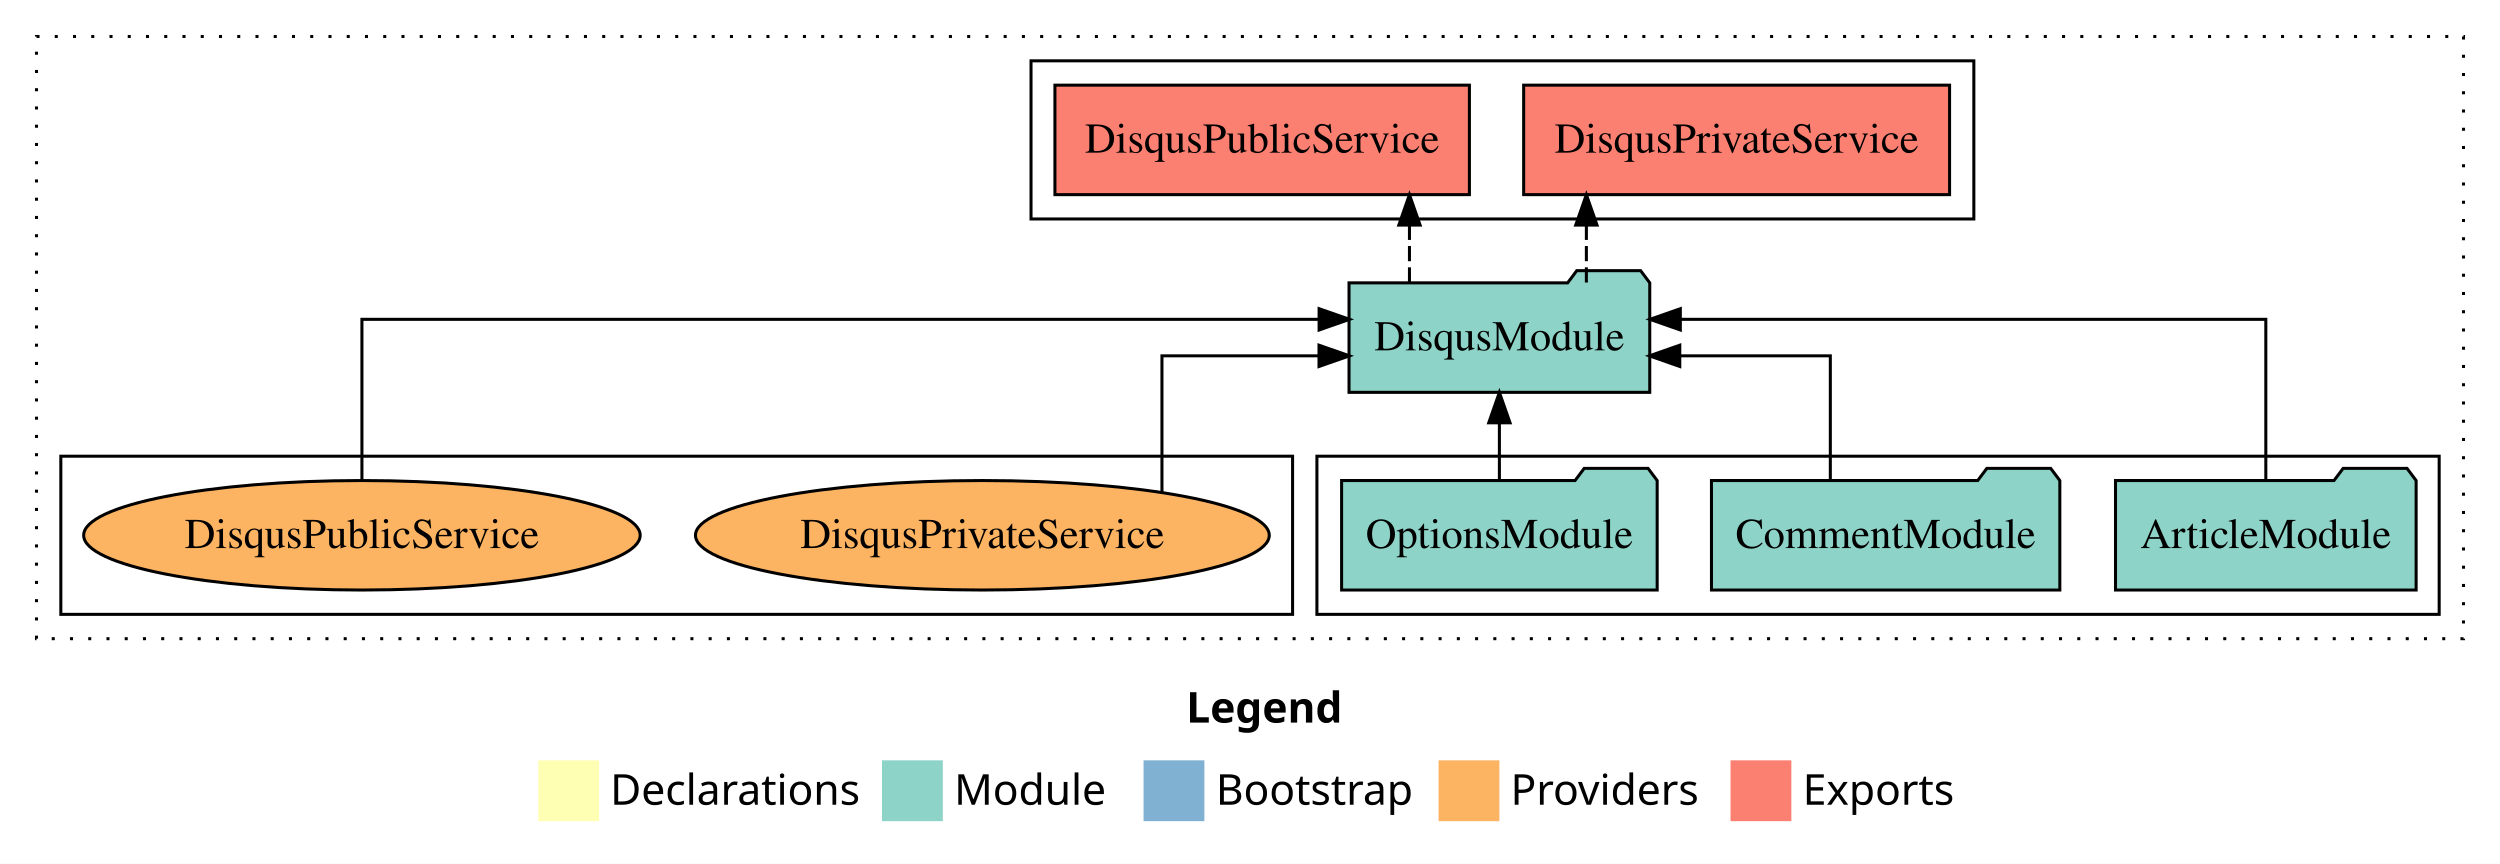
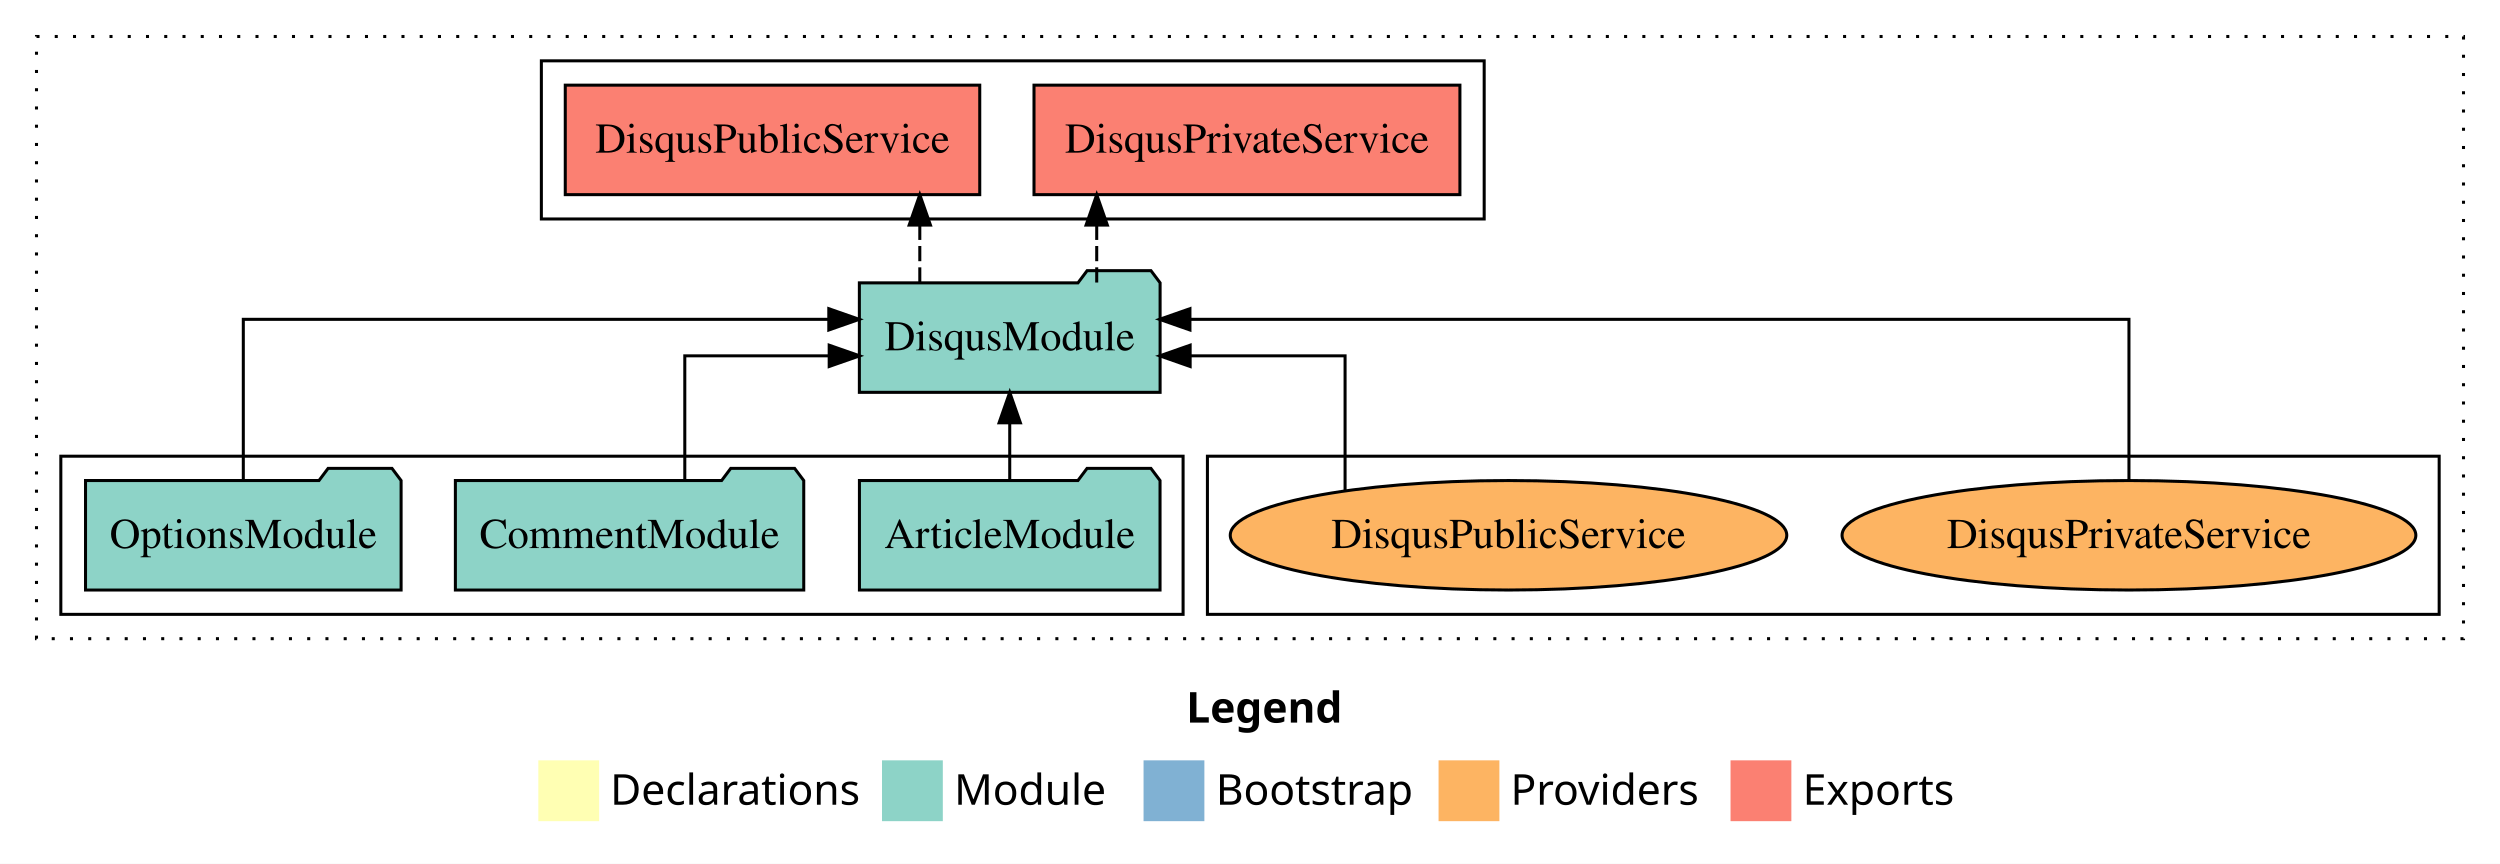
<svg xmlns="http://www.w3.org/2000/svg" width="822pt" height="284pt" viewBox="0.00 0.00 822.00 284.00">
  <g id="graph0" class="graph" transform="scale(1 1) rotate(0) translate(4 280)">
    <polygon fill="white" stroke="transparent" points="-4,4 -4,-280 818,-280 818,4 -4,4" />
    <text text-anchor="start" x="386.01" y="-42.4" font-family="Times-12" font-weight="bold" font-size="14.00">Legend</text>
    <polygon fill="#ffffb3" stroke="transparent" points="173,-10 173,-30 193,-30 193,-10 173,-10" />
    <text text-anchor="start" x="196.63" y="-15.4" font-family="Times-12" font-size="14.00">  Declarations</text>
    <polygon fill="#8dd3c7" stroke="transparent" points="286,-10 286,-30 306,-30 306,-10 286,-10" />
    <text text-anchor="start" x="309.73" y="-15.4" font-family="Times-12" font-size="14.00">  Module</text>
    <polygon fill="#80b1d3" stroke="transparent" points="372,-10 372,-30 392,-30 392,-10 372,-10" />
    <text text-anchor="start" x="395.78" y="-15.4" font-family="Times-12" font-size="14.00">  Bootstrap</text>
    <polygon fill="#fdb462" stroke="transparent" points="469,-10 469,-30 489,-30 489,-10 469,-10" />
    <text text-anchor="start" x="492.67" y="-15.4" font-family="Times-12" font-size="14.00">  Providers</text>
    <polygon fill="#fb8072" stroke="transparent" points="565,-10 565,-30 585,-30 585,-10 565,-10" />
    <text text-anchor="start" x="588.73" y="-15.4" font-family="Times-12" font-size="14.00">  Exports</text>
    <g id="clust1" class="cluster">
      <polygon fill="none" stroke="black" stroke-dasharray="1,5" points="8,-70 8,-268 806,-268 806,-70 8,-70" />
    </g>
+     <g id="clust6" class="cluster">
+       <polygon fill="none" stroke="black" points="393,-78 393,-130 798,-130 798,-78 393,-78" />
+     </g>
    <g id="clust3" class="cluster">
-       <polygon fill="none" stroke="black" points="429,-78 429,-130 798,-130 798,-78 429,-78" />
-     </g>
-     <g id="clust6" class="cluster">
-       <polygon fill="none" stroke="black" points="16,-78 16,-130 421,-130 421,-78 16,-78" />
+       <polygon fill="none" stroke="black" points="16,-78 16,-130 385,-130 385,-78 16,-78" />
    </g>
    <g id="clust4" class="cluster">
-       <polygon fill="none" stroke="black" points="335,-208 335,-260 645,-260 645,-208 335,-208" />
+       <polygon fill="none" stroke="black" points="174,-208 174,-260 484,-260 484,-208 174,-208" />
    </g>
    <g id="node1" class="node">
-       <polygon fill="#8dd3c7" stroke="black" points="790.42,-122 787.42,-126 766.42,-126 763.42,-122 691.58,-122 691.58,-86 790.42,-86 790.42,-122" />
-       <text text-anchor="middle" x="741" y="-99.8" font-family="Times,serif" font-size="14.00">ArticleModule</text>
+       <polygon fill="#8dd3c7" stroke="black" points="377.42,-122 374.42,-126 353.42,-126 350.42,-122 278.58,-122 278.58,-86 377.42,-86 377.42,-122" />
+       <text text-anchor="middle" x="328" y="-99.8" font-family="Times,serif" font-size="14.00">ArticleModule</text>
    </g>
    <g id="node4" class="node">
-       <polygon fill="#8dd3c7" stroke="black" points="538.44,-187 535.44,-191 514.44,-191 511.44,-187 439.56,-187 439.56,-151 538.44,-151 538.44,-187" />
-       <text text-anchor="middle" x="489" y="-164.8" font-family="Times,serif" font-size="14.00">DisqusModule</text>
+       <polygon fill="#8dd3c7" stroke="black" points="377.44,-187 374.44,-191 353.44,-191 350.44,-187 278.56,-187 278.56,-151 377.44,-151 377.44,-187" />
+       <text text-anchor="middle" x="328" y="-164.8" font-family="Times,serif" font-size="14.00">DisqusModule</text>
    </g>
    <g id="edge1" class="edge">
-       <path fill="none" stroke="black" d="M741,-122.28C741,-143.32 741,-175 741,-175 741,-175 548.49,-175 548.49,-175" />
-       <polygon fill="black" stroke="black" points="548.49,-171.5 538.49,-175 548.49,-178.5 548.49,-171.5" />
+       <path fill="none" stroke="black" d="M328,-122.11C328,-122.11 328,-140.99 328,-140.99" />
+       <polygon fill="black" stroke="black" points="324.5,-140.99 328,-150.99 331.5,-140.99 324.5,-140.99" />
    </g>
    <g id="node2" class="node">
-       <polygon fill="#8dd3c7" stroke="black" points="673.27,-122 670.27,-126 649.27,-126 646.27,-122 558.73,-122 558.73,-86 673.27,-86 673.27,-122" />
-       <text text-anchor="middle" x="616" y="-99.8" font-family="Times,serif" font-size="14.00">CommentModule</text>
+       <polygon fill="#8dd3c7" stroke="black" points="260.27,-122 257.27,-126 236.27,-126 233.27,-122 145.73,-122 145.73,-86 260.27,-86 260.27,-122" />
+       <text text-anchor="middle" x="203" y="-99.8" font-family="Times,serif" font-size="14.00">CommentModule</text>
    </g>
    <g id="edge2" class="edge">
-       <path fill="none" stroke="black" d="M597.81,-122.02C597.81,-139.37 597.81,-163 597.81,-163 597.81,-163 548.31,-163 548.31,-163" />
-       <polygon fill="black" stroke="black" points="548.31,-159.5 538.31,-163 548.31,-166.5 548.31,-159.5" />
+       <path fill="none" stroke="black" d="M221.16,-122.02C221.16,-139.37 221.16,-163 221.16,-163 221.16,-163 268.64,-163 268.64,-163" />
+       <polygon fill="black" stroke="black" points="268.64,-166.5 278.64,-163 268.64,-159.5 268.64,-166.5" />
    </g>
    <g id="node3" class="node">
-       <polygon fill="#8dd3c7" stroke="black" points="540.88,-122 537.88,-126 516.88,-126 513.88,-122 437.12,-122 437.12,-86 540.88,-86 540.88,-122" />
-       <text text-anchor="middle" x="489" y="-99.8" font-family="Times,serif" font-size="14.00">OptionsModule</text>
+       <polygon fill="#8dd3c7" stroke="black" points="127.88,-122 124.88,-126 103.88,-126 100.88,-122 24.12,-122 24.12,-86 127.88,-86 127.88,-122" />
+       <text text-anchor="middle" x="76" y="-99.8" font-family="Times,serif" font-size="14.00">OptionsModule</text>
    </g>
    <g id="edge3" class="edge">
-       <path fill="none" stroke="black" d="M489,-122.11C489,-122.11 489,-140.99 489,-140.99" />
-       <polygon fill="black" stroke="black" points="485.5,-140.99 489,-150.99 492.5,-140.99 485.5,-140.99" />
+       <path fill="none" stroke="black" d="M76,-122.28C76,-143.32 76,-175 76,-175 76,-175 268.51,-175 268.51,-175" />
+       <polygon fill="black" stroke="black" points="268.51,-178.5 278.51,-175 268.51,-171.5 268.51,-178.5" />
    </g>
    <g id="node5" class="node">
-       <polygon fill="#fb8072" stroke="black" points="637.02,-252 496.98,-252 496.98,-216 637.02,-216 637.02,-252" />
-       <text text-anchor="middle" x="567" y="-229.8" font-family="Times,serif" font-size="14.00">DisqusPrivateService </text>
+       <polygon fill="#fb8072" stroke="black" points="476.02,-252 335.98,-252 335.98,-216 476.02,-216 476.02,-252" />
+       <text text-anchor="middle" x="406" y="-229.8" font-family="Times,serif" font-size="14.00">DisqusPrivateService </text>
    </g>
    <g id="edge4" class="edge">
-       <path fill="none" stroke="black" stroke-dasharray="5,2" d="M517.6,-187.11C517.6,-187.11 517.6,-205.99 517.6,-205.99" />
-       <polygon fill="black" stroke="black" points="514.1,-205.99 517.6,-215.99 521.1,-205.99 514.1,-205.99" />
+       <path fill="none" stroke="black" stroke-dasharray="5,2" d="M356.6,-187.11C356.6,-187.11 356.6,-205.99 356.6,-205.99" />
+       <polygon fill="black" stroke="black" points="353.1,-205.99 356.6,-215.99 360.1,-205.99 353.1,-205.99" />
    </g>
    <g id="node6" class="node">
-       <polygon fill="#fb8072" stroke="black" points="479.14,-252 342.86,-252 342.86,-216 479.14,-216 479.14,-252" />
-       <text text-anchor="middle" x="411" y="-229.8" font-family="Times,serif" font-size="14.00">DisqusPublicService </text>
+       <polygon fill="#fb8072" stroke="black" points="318.14,-252 181.86,-252 181.86,-216 318.14,-216 318.14,-252" />
+       <text text-anchor="middle" x="250" y="-229.8" font-family="Times,serif" font-size="14.00">DisqusPublicService </text>
    </g>
    <g id="edge5" class="edge">
-       <path fill="none" stroke="black" stroke-dasharray="5,2" d="M459.43,-187.11C459.43,-187.11 459.43,-205.99 459.43,-205.99" />
-       <polygon fill="black" stroke="black" points="455.93,-205.99 459.43,-215.99 462.93,-205.99 455.93,-205.99" />
+       <path fill="none" stroke="black" stroke-dasharray="5,2" d="M298.43,-187.11C298.43,-187.11 298.43,-205.99 298.43,-205.99" />
+       <polygon fill="black" stroke="black" points="294.93,-205.99 298.43,-215.99 301.93,-205.99 294.93,-205.99" />
    </g>
    <g id="node7" class="node">
-       <ellipse fill="#fdb462" stroke="black" cx="319" cy="-104" rx="94.33" ry="18" />
-       <text text-anchor="middle" x="319" y="-99.8" font-family="Times,serif" font-size="14.00">DisqusPrivateService</text>
+       <ellipse fill="#fdb462" stroke="black" cx="696" cy="-104" rx="94.33" ry="18" />
+       <text text-anchor="middle" x="696" y="-99.8" font-family="Times,serif" font-size="14.00">DisqusPrivateService</text>
    </g>
    <g id="edge6" class="edge">
-       <path fill="none" stroke="black" d="M378.05,-118.28C378.05,-135.74 378.05,-163 378.05,-163 378.05,-163 429.69,-163 429.69,-163" />
-       <polygon fill="black" stroke="black" points="429.69,-166.5 439.69,-163 429.69,-159.5 429.69,-166.5" />
+       <path fill="none" stroke="black" d="M696,-122.28C696,-143.32 696,-175 696,-175 696,-175 387.25,-175 387.25,-175" />
+       <polygon fill="black" stroke="black" points="387.25,-171.5 377.25,-175 387.25,-178.5 387.25,-171.5" />
    </g>
    <g id="node8" class="node">
-       <ellipse fill="#fdb462" stroke="black" cx="115" cy="-104" rx="91.49" ry="18" />
-       <text text-anchor="middle" x="115" y="-99.8" font-family="Times,serif" font-size="14.00">DisqusPublicService</text>
+       <ellipse fill="#fdb462" stroke="black" cx="492" cy="-104" rx="91.49" ry="18" />
+       <text text-anchor="middle" x="492" y="-99.8" font-family="Times,serif" font-size="14.00">DisqusPublicService</text>
    </g>
    <g id="edge7" class="edge">
-       <path fill="none" stroke="black" d="M115,-122.28C115,-143.32 115,-175 115,-175 115,-175 429.72,-175 429.72,-175" />
-       <polygon fill="black" stroke="black" points="429.72,-178.5 439.72,-175 429.72,-171.5 429.72,-178.5" />
+       <path fill="none" stroke="black" d="M438.26,-118.58C438.26,-136.06 438.26,-163 438.26,-163 438.26,-163 387.32,-163 387.32,-163" />
+       <polygon fill="black" stroke="black" points="387.32,-159.5 377.32,-163 387.32,-166.5 387.32,-159.5" />
    </g>
  </g>
</svg>
